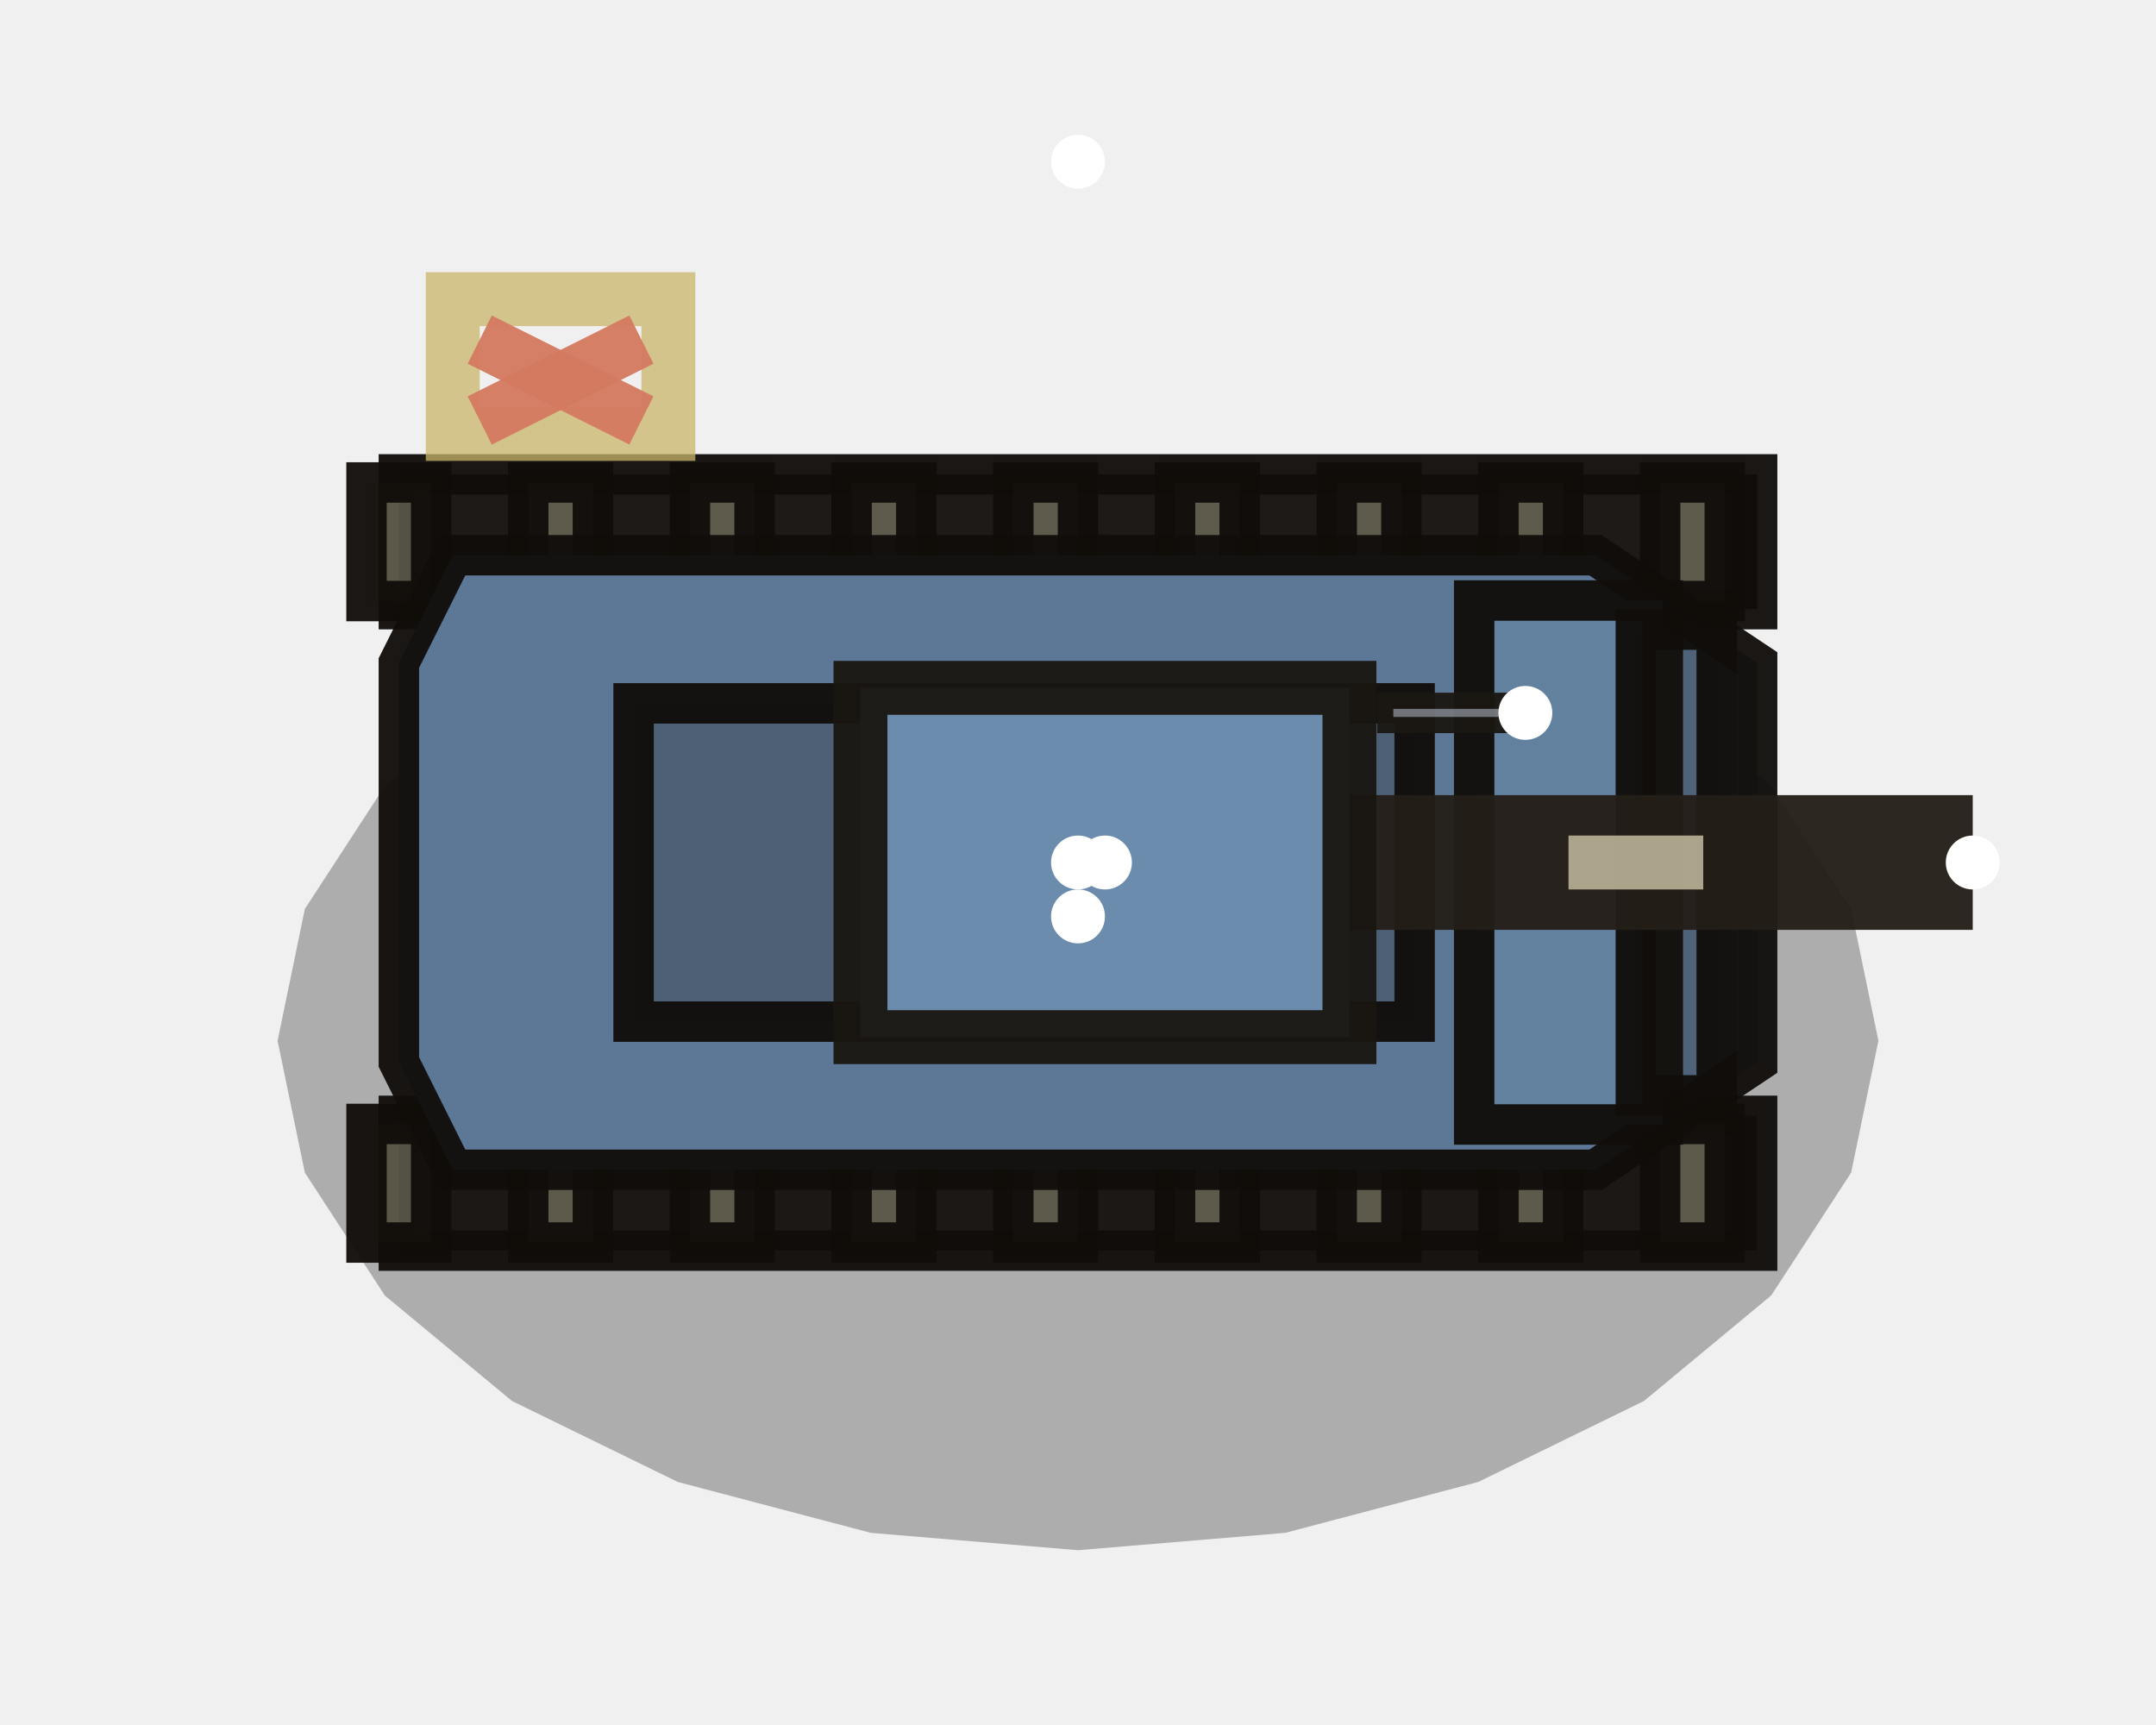
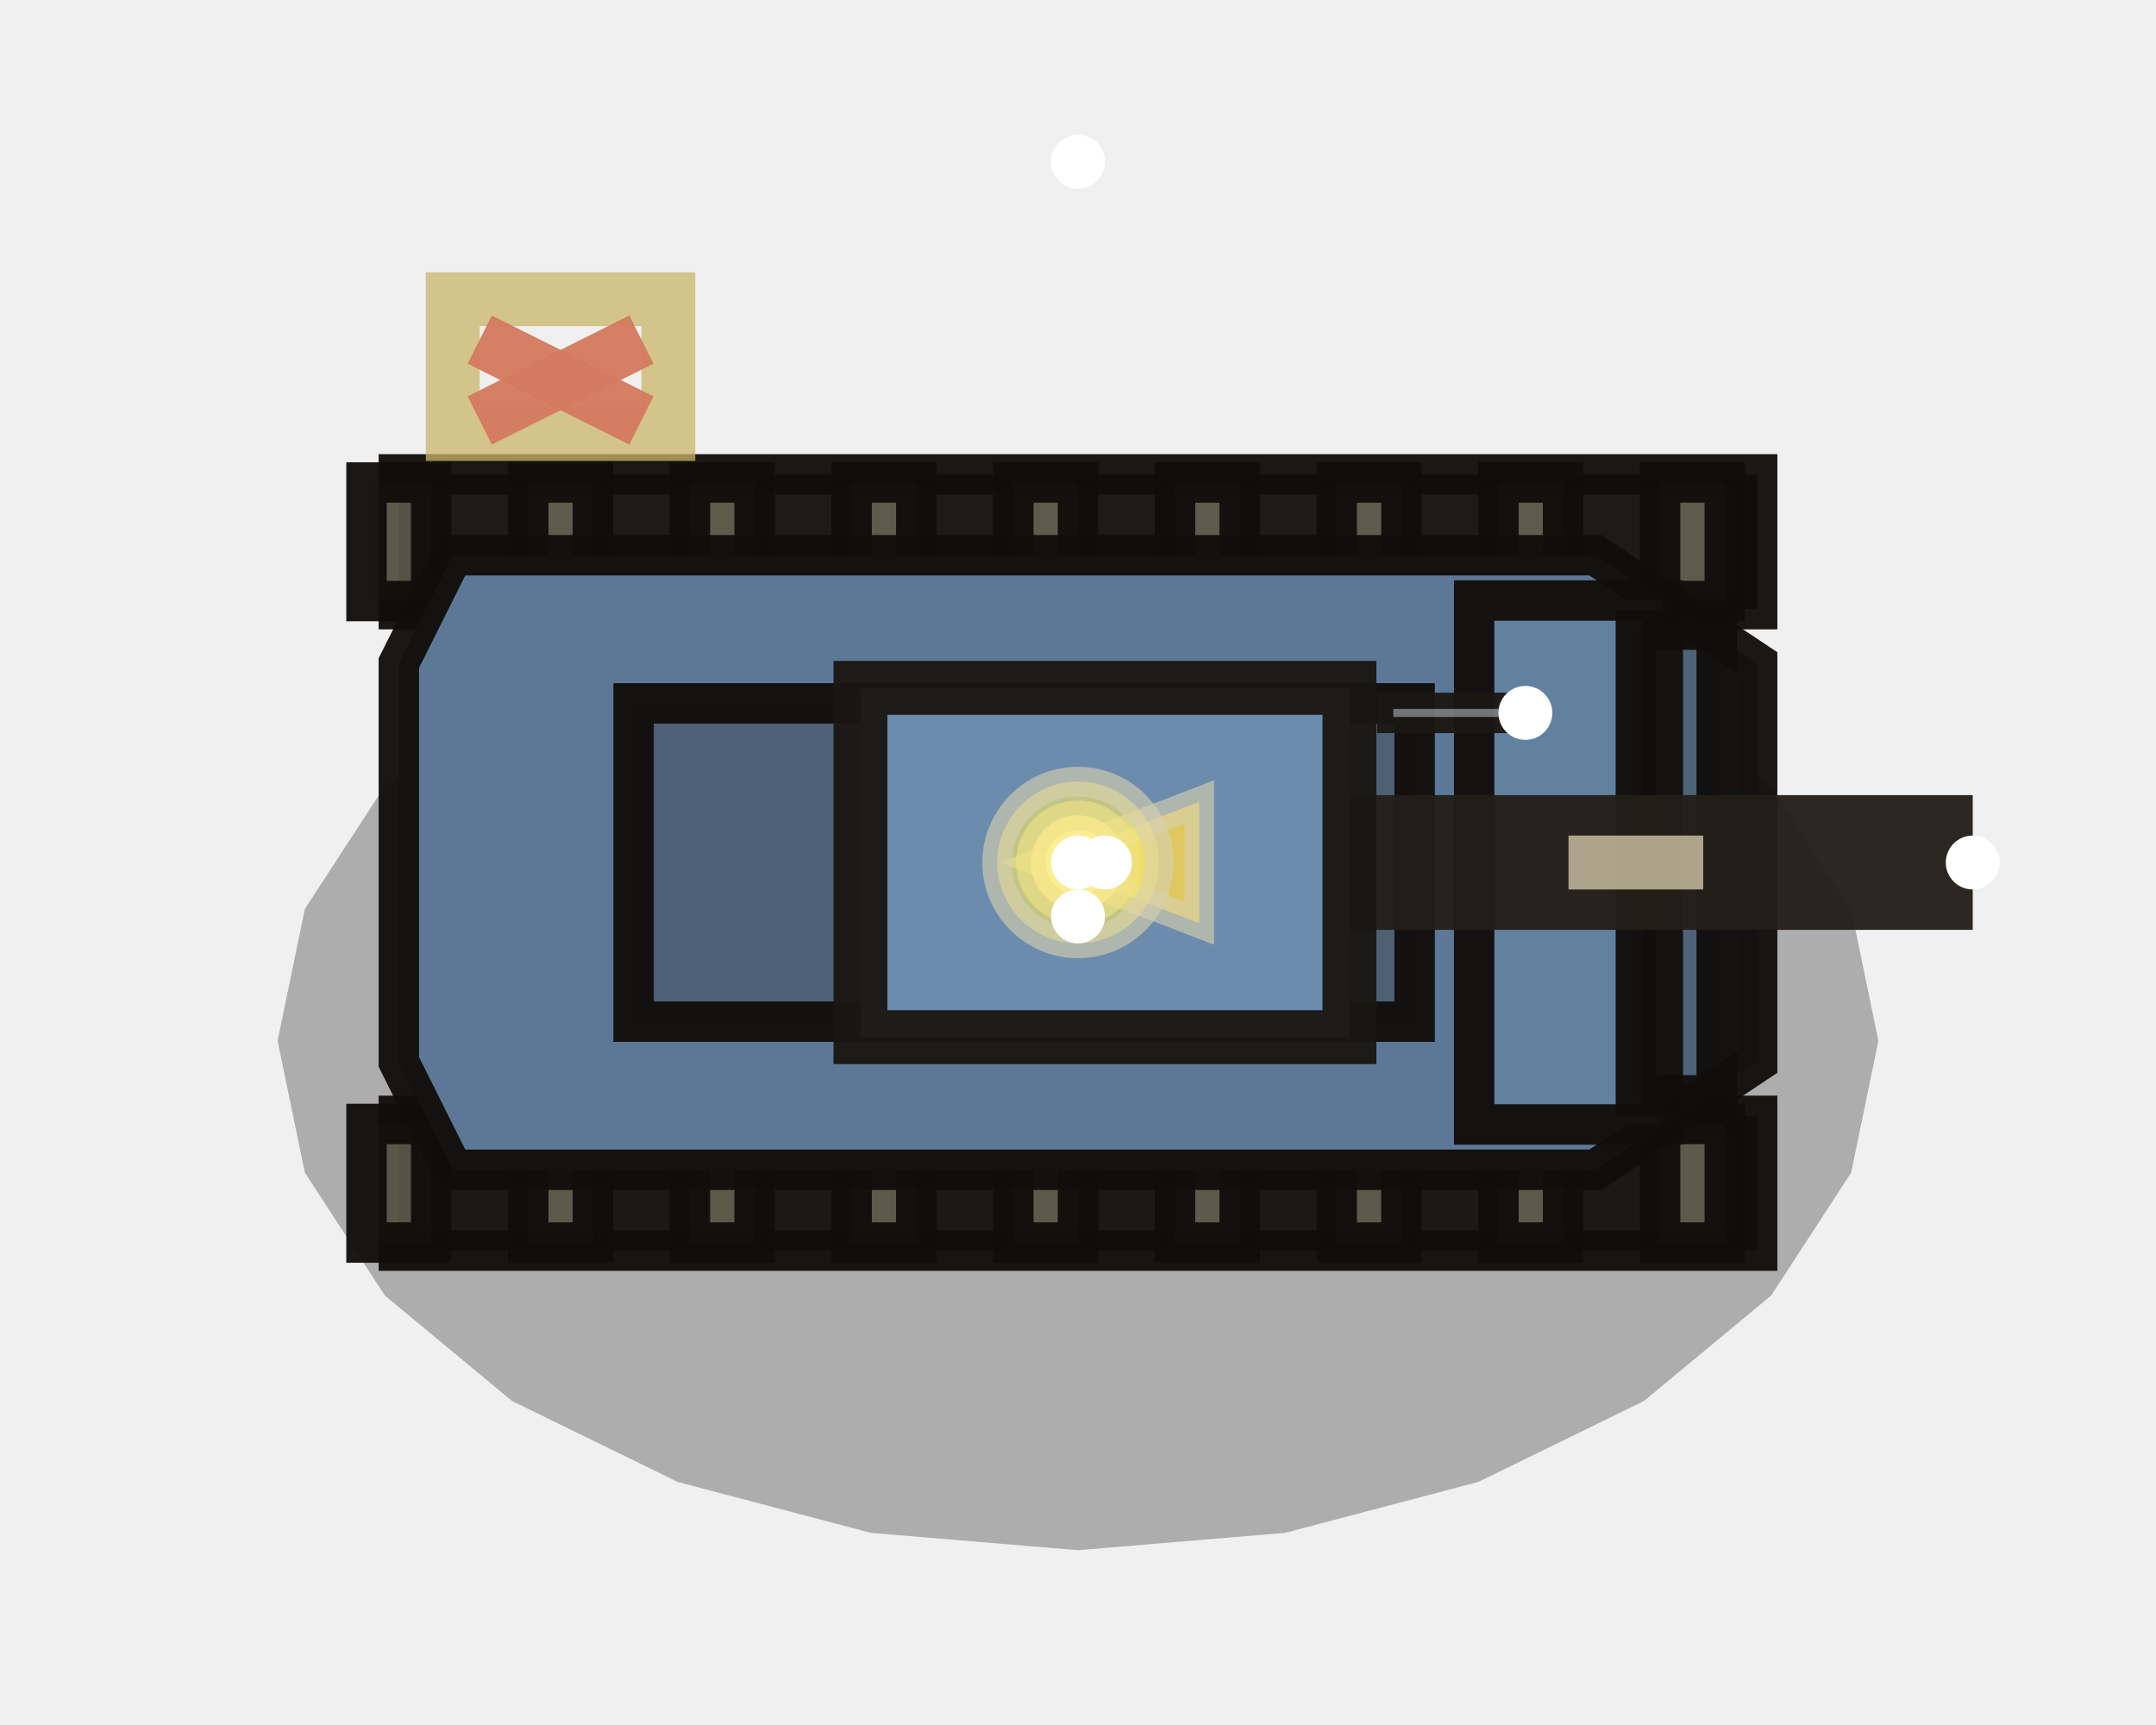
<svg viewBox="-40 -32 80 64" data-rts-rig-kind="tank" data-rts-rig-version="1" data-rts-origin="center" id="tank.authored">
  <polygon id="part.shadow" transform="translate(0 6.615)" points="29.700,0.000 28.688,4.892 25.721,9.450 21.001,13.364 14.850,16.368 7.687,18.256 0.000,18.900 -7.687,18.256 -14.850,16.368 -21.001,13.364 -25.721,9.450 -28.688,4.892 -29.700,0.000 -28.688,-4.892 -25.721,-9.450 -21.001,-13.364 -14.850,-16.368 -7.687,-18.256 -0.000,-18.900 7.687,-18.256 14.850,-16.368 21.001,-13.364 25.721,-9.450 28.688,-4.892" fill="#000000" opacity="0.28" data-rts-animation="facing:transform.rotation:1:0;recoilKickX:transform.x:1:0;recoilKickY:transform.y:1:0" />
  <rect id="part.track.left" x="-25.2" y="-14.4" width="50.4" height="5" fill="#15120f" fill-opacity="0.96" stroke="#100d0a" stroke-width="1.5" stroke-opacity="0.95" data-rts-animation="facing:transform.rotation:1:0;recoilKickX:transform.x:1:0;recoilKickY:transform.y:1:0" />
  <rect id="part.track.right" x="-25.2" y="9.4" width="50.4" height="5" fill="#15120f" fill-opacity="0.96" stroke="#100d0a" stroke-width="1.5" stroke-opacity="0.95" data-rts-animation="facing:transform.rotation:1:0;recoilKickX:transform.x:1:0;recoilKickY:transform.y:1:0" />
  <rect id="part.tread.left.0" x="-26.4" y="-14.1" width="2.4" height="4.4" fill="#d8d0b0" fill-opacity="0.35" stroke="#100d0a" stroke-width="1.5" stroke-opacity="0.95" data-rts-animation="facing:transform.rotation:1:0;recoilKickX:transform.x:1:0;recoilKickY:transform.y:1:0" />
  <rect id="part.tread.left.1" x="-20.4" y="-14.1" width="2.4" height="4.4" fill="#d8d0b0" fill-opacity="0.35" stroke="#100d0a" stroke-width="1.5" stroke-opacity="0.95" data-rts-animation="facing:transform.rotation:1:0;recoilKickX:transform.x:1:0;recoilKickY:transform.y:1:0" />
  <rect id="part.tread.left.2" x="-14.4" y="-14.1" width="2.4" height="4.4" fill="#d8d0b0" fill-opacity="0.35" stroke="#100d0a" stroke-width="1.5" stroke-opacity="0.95" data-rts-animation="facing:transform.rotation:1:0;recoilKickX:transform.x:1:0;recoilKickY:transform.y:1:0" />
  <rect id="part.tread.left.3" x="-8.4" y="-14.1" width="2.4" height="4.4" fill="#d8d0b0" fill-opacity="0.35" stroke="#100d0a" stroke-width="1.5" stroke-opacity="0.95" data-rts-animation="facing:transform.rotation:1:0;recoilKickX:transform.x:1:0;recoilKickY:transform.y:1:0" />
  <rect id="part.tread.left.4" x="-2.4" y="-14.1" width="2.4" height="4.4" fill="#d8d0b0" fill-opacity="0.35" stroke="#100d0a" stroke-width="1.5" stroke-opacity="0.95" data-rts-animation="facing:transform.rotation:1:0;recoilKickX:transform.x:1:0;recoilKickY:transform.y:1:0" />
  <rect id="part.tread.left.5" x="3.6" y="-14.1" width="2.4" height="4.4" fill="#d8d0b0" fill-opacity="0.35" stroke="#100d0a" stroke-width="1.5" stroke-opacity="0.95" data-rts-animation="facing:transform.rotation:1:0;recoilKickX:transform.x:1:0;recoilKickY:transform.y:1:0" />
  <rect id="part.tread.left.6" x="9.6" y="-14.1" width="2.4" height="4.4" fill="#d8d0b0" fill-opacity="0.35" stroke="#100d0a" stroke-width="1.5" stroke-opacity="0.95" data-rts-animation="facing:transform.rotation:1:0;recoilKickX:transform.x:1:0;recoilKickY:transform.y:1:0" />
  <rect id="part.tread.left.7" x="15.6" y="-14.1" width="2.4" height="4.4" fill="#d8d0b0" fill-opacity="0.35" stroke="#100d0a" stroke-width="1.5" stroke-opacity="0.95" data-rts-animation="facing:transform.rotation:1:0;recoilKickX:transform.x:1:0;recoilKickY:transform.y:1:0" />
  <rect id="part.tread.left.8" x="21.6" y="-14.1" width="2.4" height="4.4" fill="#d8d0b0" fill-opacity="0.35" stroke="#100d0a" stroke-width="1.5" stroke-opacity="0.95" data-rts-animation="facing:transform.rotation:1:0;recoilKickX:transform.x:1:0;recoilKickY:transform.y:1:0" />
  <rect id="part.tread.right.0" x="-26.4" y="9.7" width="2.4" height="4.4" fill="#d8d0b0" fill-opacity="0.35" stroke="#100d0a" stroke-width="1.5" stroke-opacity="0.95" data-rts-animation="facing:transform.rotation:1:0;recoilKickX:transform.x:1:0;recoilKickY:transform.y:1:0" />
  <rect id="part.tread.right.1" x="-20.4" y="9.7" width="2.4" height="4.4" fill="#d8d0b0" fill-opacity="0.35" stroke="#100d0a" stroke-width="1.5" stroke-opacity="0.95" data-rts-animation="facing:transform.rotation:1:0;recoilKickX:transform.x:1:0;recoilKickY:transform.y:1:0" />
  <rect id="part.tread.right.2" x="-14.4" y="9.7" width="2.4" height="4.4" fill="#d8d0b0" fill-opacity="0.35" stroke="#100d0a" stroke-width="1.5" stroke-opacity="0.95" data-rts-animation="facing:transform.rotation:1:0;recoilKickX:transform.x:1:0;recoilKickY:transform.y:1:0" />
  <rect id="part.tread.right.3" x="-8.4" y="9.7" width="2.4" height="4.4" fill="#d8d0b0" fill-opacity="0.35" stroke="#100d0a" stroke-width="1.5" stroke-opacity="0.95" data-rts-animation="facing:transform.rotation:1:0;recoilKickX:transform.x:1:0;recoilKickY:transform.y:1:0" />
  <rect id="part.tread.right.4" x="-2.4" y="9.7" width="2.4" height="4.4" fill="#d8d0b0" fill-opacity="0.35" stroke="#100d0a" stroke-width="1.5" stroke-opacity="0.95" data-rts-animation="facing:transform.rotation:1:0;recoilKickX:transform.x:1:0;recoilKickY:transform.y:1:0" />
  <rect id="part.tread.right.5" x="3.6" y="9.7" width="2.4" height="4.4" fill="#d8d0b0" fill-opacity="0.35" stroke="#100d0a" stroke-width="1.5" stroke-opacity="0.95" data-rts-animation="facing:transform.rotation:1:0;recoilKickX:transform.x:1:0;recoilKickY:transform.y:1:0" />
  <rect id="part.tread.right.6" x="9.6" y="9.7" width="2.4" height="4.4" fill="#d8d0b0" fill-opacity="0.35" stroke="#100d0a" stroke-width="1.5" stroke-opacity="0.95" data-rts-animation="facing:transform.rotation:1:0;recoilKickX:transform.x:1:0;recoilKickY:transform.y:1:0" />
  <rect id="part.tread.right.7" x="15.6" y="9.7" width="2.4" height="4.4" fill="#d8d0b0" fill-opacity="0.35" stroke="#100d0a" stroke-width="1.5" stroke-opacity="0.95" data-rts-animation="facing:transform.rotation:1:0;recoilKickX:transform.x:1:0;recoilKickY:transform.y:1:0" />
  <rect id="part.tread.right.8" x="21.6" y="9.7" width="2.4" height="4.4" fill="#d8d0b0" fill-opacity="0.35" stroke="#100d0a" stroke-width="1.5" stroke-opacity="0.95" data-rts-animation="facing:transform.rotation:1:0;recoilKickX:transform.x:1:0;recoilKickY:transform.y:1:0" />
  <polygon id="part.hull" points="-23.2,-11.4 19.2,-11.4 25.2,-7.4 25.2,7.4 19.2,11.4 -23.2,11.4 -25.2,7.4 -25.2,-7.4" fill="#5d7896" stroke="#100d0a" stroke-width="1.5" stroke-opacity="0.95" data-rts-tint="team" data-rts-animation="facing:transform.rotation:1:0;recoilKickX:transform.x:1:0;recoilKickY:transform.y:1:0" />
  <rect id="part.hull.shadow" x="-16.49" y="-5.904" width="28.98" height="11.808" fill="#1a1712" fill-opacity="0.24" stroke="#100d0a" stroke-width="1.5" stroke-opacity="0.95" data-rts-animation="facing:transform.rotation:1:0;recoilKickX:transform.x:1:0;recoilKickY:transform.y:1:0" />
  <rect id="part.hull.nose" x="14.7" y="-9.72" width="7" height="19.44" fill="#6381a0" fill-opacity="0.95" stroke="#100d0a" stroke-width="1.5" stroke-opacity="0.95" data-rts-tint="team-light-soft" data-rts-animation="facing:transform.rotation:1:0;recoilKickX:transform.x:1:0;recoilKickY:transform.y:1:0" />
  <rect id="part.hull.noseShadow" x="20.7" y="-8.64" width="3" height="17.28" fill="#1a1712" fill-opacity="0.22" stroke="#100d0a" stroke-width="1.5" stroke-opacity="0.95" data-rts-animation="facing:transform.rotation:1:0;recoilKickX:transform.x:1:0;recoilKickY:transform.y:1:0" />
  <line id="part.barrel" x1="0" y1="0" x2="33.2" y2="0" stroke="#241d17" stroke-width="5" opacity="0.95" data-rts-animation="weaponFacing:transform.rotation:1:0;recoilPx:transform.scaleX:-0.0301204819:0;recoilKickX:transform.x:1:0;recoilKickY:transform.y:1:0" />
  <rect id="part.coaxBarrel" x="11.4" y="-6.0" width="5.2" height="0.9" fill="#74787d" stroke="#1a1712" stroke-width="0.6" opacity="0.95" data-rts-animation="weaponFacing:transform.rotation:1:0;recoilKickX:transform.x:1:0;recoilKickY:transform.y:1:0" />
  <rect id="part.turret" x="-8.072" y="-6.48" width="18.144" height="12.96" fill="#6b8cac" stroke="#1a1712" stroke-width="2" stroke-opacity="0.95" data-rts-tint="team-light" data-rts-animation="weaponFacing:transform.rotation:1:0;recoilKickX:transform.x:1:0;recoilKickY:transform.y:1:0" />
  <line id="part.noseTick" x1="18.2" y1="0" x2="23.2" y2="0" stroke="#d8d0b0" stroke-width="2" opacity="0.75" data-rts-animation="facing:transform.rotation:1:0;recoilKickX:transform.x:1:0;recoilKickY:transform.y:1:0" />
+   <polygon id="part.tank.flashCone" points="-1.35,0 4.5,-2.25 4.5,2.25" fill="#ffd84a" fill-opacity="0.78" stroke="#d8d0b0" stroke-width="1.1" stroke-opacity="0.62" data-rts-animation="weaponFacing:transform.rotation:1:0;recoilKickX:transform.x:1:0;recoilKickY:transform.y:1:0;weaponRecoilX:transform.x:1:0;weaponRecoilY:transform.y:1:0;weaponFacingCos:transform.x:33.2:0;weaponFacingSin:transform.y:33.2:0;recoilPx:alpha:0.111111111111:0;recoilPx:geometry.scaleX:0.333333333333:0;recoilPx:geometry.scaleY:0.281481481481:0" />
+   <circle id="part.tank.flashCore" cx="0" cy="0" r="1.75" fill="#fff2d0" fill-opacity="0.9" stroke="#d8d0b0" stroke-width="1.1" stroke-opacity="0.62" data-rts-animation="weaponFacing:transform.rotation:1:0;recoilKickX:transform.x:1:0;recoilKickY:transform.y:1:0;weaponRecoilX:transform.x:1:0;weaponRecoilY:transform.y:1:0;weaponFacingCos:transform.x:33.2:0;weaponFacingSin:transform.y:33.2:0;recoilPx:alpha:0.111111111111:0;recoilPx:geometry.scaleX:0.266666666667:0;recoilPx:geometry.scaleY:0.266666666667:0" />
+   <circle id="part.tank.flashGlow" cx="0" cy="0" r="3" fill="#fff06a" fill-opacity="0.58" stroke="#d8d0b0" stroke-width="1.1" stroke-opacity="0.62" data-rts-animation="weaponFacing:transform.rotation:1:0;recoilKickX:transform.x:1:0;recoilKickY:transform.y:1:0;weaponRecoilX:transform.x:1:0;weaponRecoilY:transform.y:1:0;weaponFacingCos:transform.x:33.2:0;weaponFacingSin:transform.y:33.2:0;recoilPx:alpha:0.111111111111:0;recoilPx:geometry.scaleX:0.222222222222:0;recoilPx:geometry.scaleY:0.222222222222:0" />
  <rect id="part.fuelCue.box" x="-23.2" y="-20.9" width="8" height="5" fill="none" stroke="#c9b56a" stroke-width="2" opacity="0.75" data-rts-animation="facing:transform.rotation:1:0;fuelCueVisible:visible:1:0;recoilKickX:transform.x:1:0;recoilKickY:transform.y:1:0" />
  <line id="part.fuelCue.x1" x1="-22.2" y1="-19.4" x2="-16.2" y2="-16.4" stroke="#d47a5f" stroke-width="2" opacity="0.95" data-rts-animation="facing:transform.rotation:1:0;oilStarved:visible:1:0;recoilKickX:transform.x:1:0;recoilKickY:transform.y:1:0" />
  <line id="part.fuelCue.x2" x1="-16.2" y1="-19.4" x2="-22.2" y2="-16.4" stroke="#d47a5f" stroke-width="2" opacity="0.95" data-rts-animation="facing:transform.rotation:1:0;oilStarved:visible:1:0;recoilKickX:transform.x:1:0;recoilKickY:transform.y:1:0" />
  <circle id="anchor.origin" cx="0" cy="0" r="1" fill="#ffffff" />
  <circle id="anchor.selection" cx="0" cy="2" r="1" fill="#ffffff" />
  <circle id="anchor.hp" cx="0" cy="-26" r="1" fill="#ffffff" />
  <circle id="anchor.muzzle" cx="33.2" cy="0" r="1" fill="#ffffff" />
  <circle id="anchor.coaxMuzzle" cx="16.6" cy="-5.55" r="1" fill="#ffffff" />
  <circle id="anchor.turret" cx="1" cy="0" r="1" fill="#ffffff" />
  <rect id="bounds.selection" x="-29.2" y="-19.4" width="58.4" height="38.8" fill="none" />
  <rect id="bounds.hp" x="-16" y="-31" width="32" height="5" fill="none" />
</svg>
